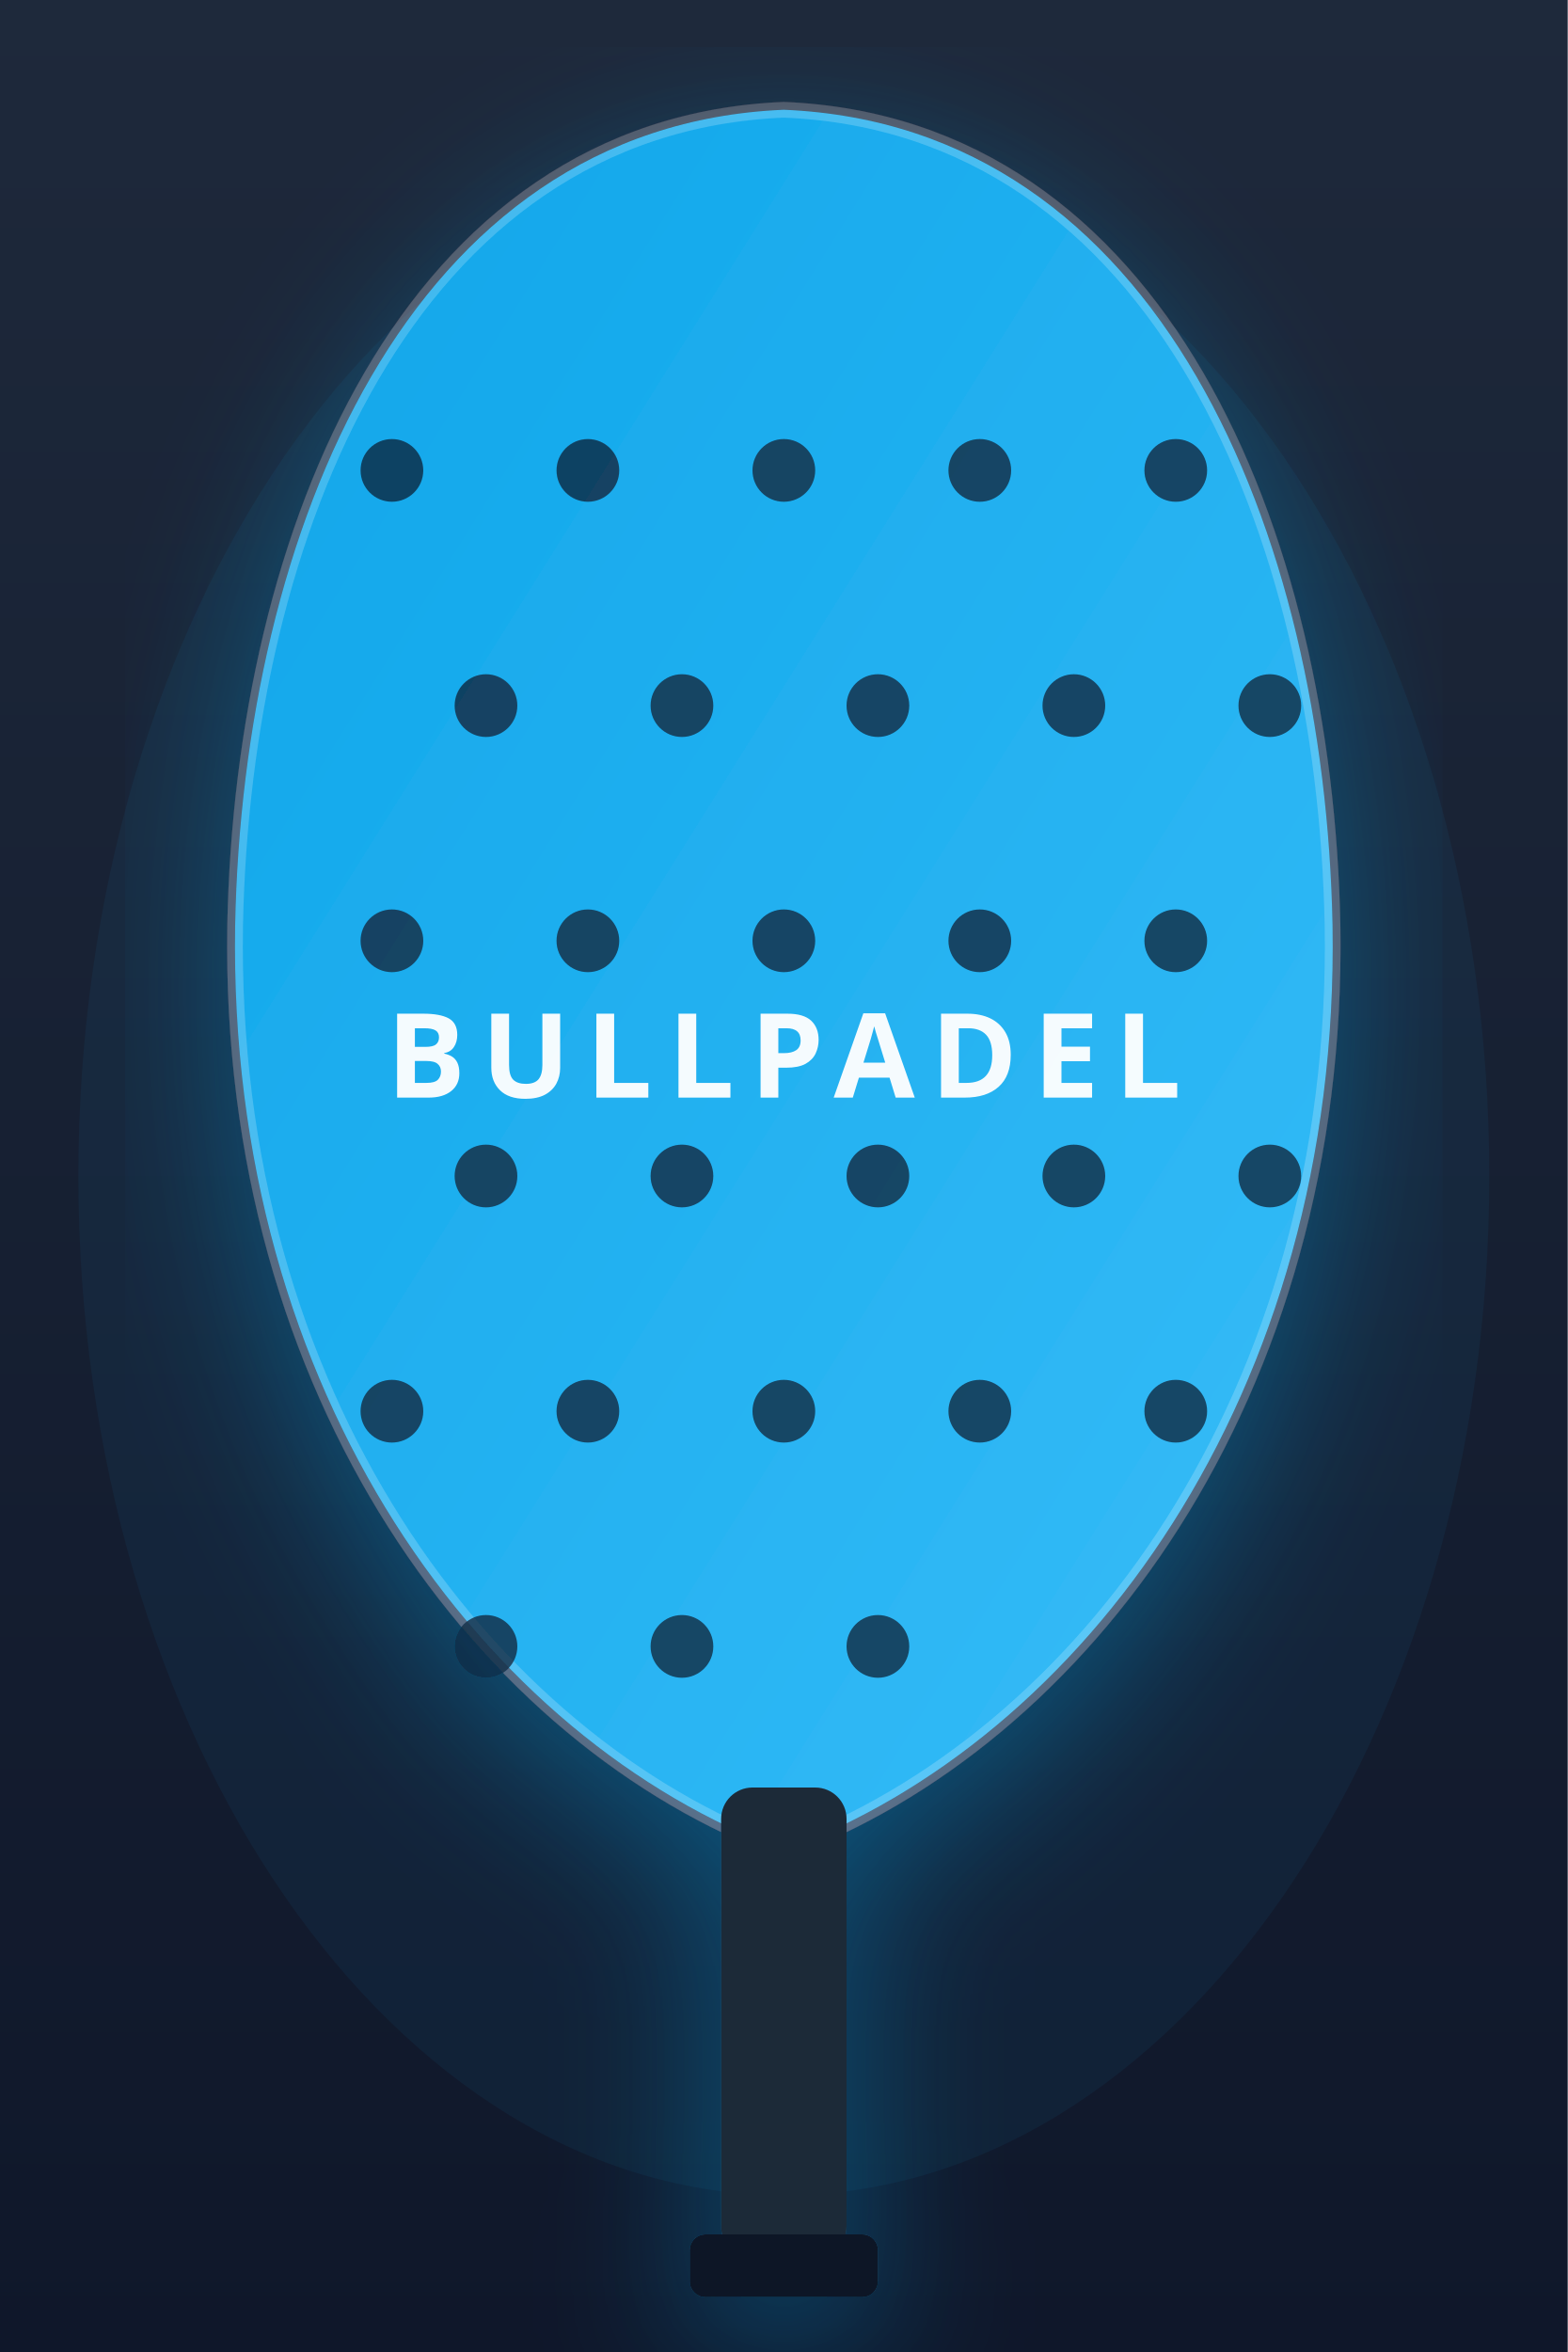
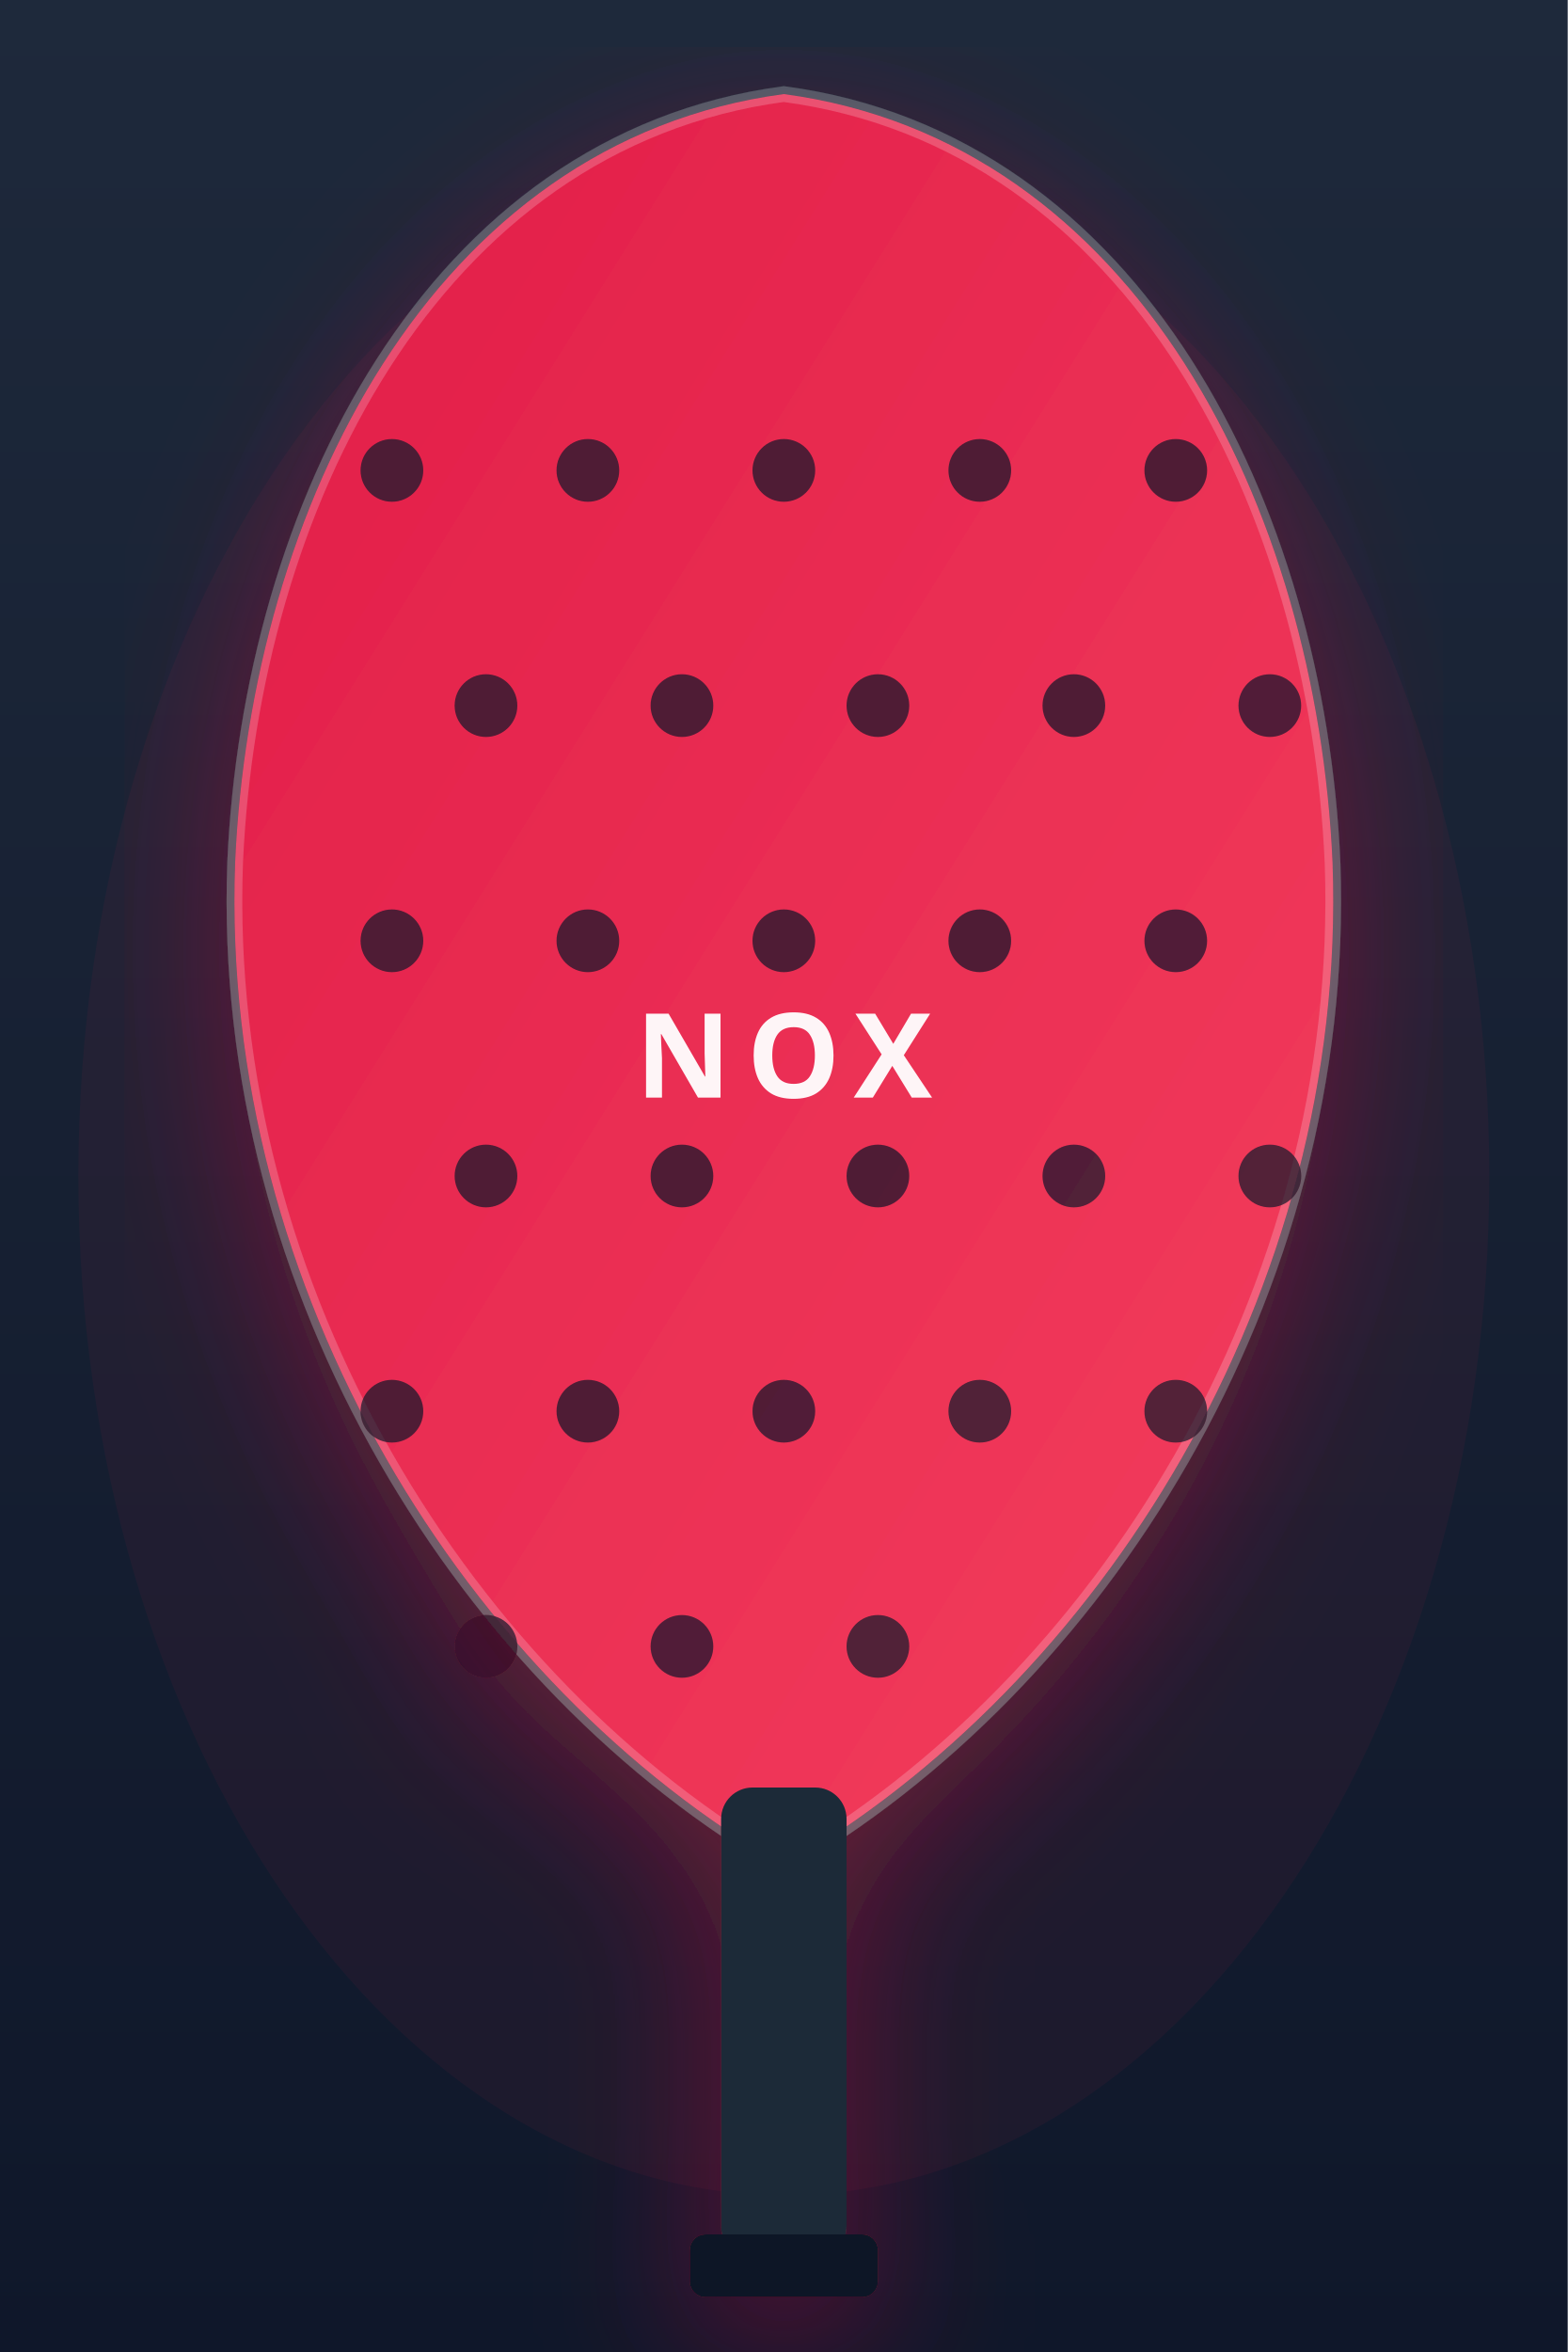
<svg xmlns="http://www.w3.org/2000/svg" viewBox="0 0 200 300" width="400" height="600">
  <defs>
    <linearGradient id="g" x1="0" y1="0" x2="1" y2="1">
-       <stop offset="0%" stop-color="#0ea5e9" />
-       <stop offset="100%" stop-color="#38bdf8" />
+       <stop offset="0%" stop-color="#e11d48" />
+       <stop offset="100%" stop-color="#f43f5e" />
    </linearGradient>
    <linearGradient id="bg" x1="0" y1="0" x2="0" y2="1">
      <stop offset="0%" stop-color="#1e293b" />
      <stop offset="100%" stop-color="#0f172a" />
    </linearGradient>
    <filter id="s">
-       <feDropShadow dx="0" dy="6" stdDeviation="10" flood-color="#0ea5e9" flood-opacity="0.4" />
+       <feDropShadow dx="0" dy="6" stdDeviation="10" flood-color="#e11d48" flood-opacity="0.4" />
    </filter>
  </defs>
  <rect width="200" height="300" fill="url(#bg)" />
-   <ellipse cx="100" cy="150" rx="90" ry="130" fill="#0ea5e9" opacity="0.06" />
+   <ellipse cx="100" cy="150" rx="90" ry="130" fill="#e11d48" opacity="0.06" />
  <g filter="url(#s)">
-     <path d="M100 14 C 52 16, 31 68, 30 118 C 29 178, 62 222, 100 236 C 138 222, 171 178, 170 118 C 169 68, 148 16, 100 14 Z" fill="url(#g)" stroke="rgba(255,255,255,0.2)" stroke-width="2" />
+     <path d="M100 12 C 55 18, 32 65, 30 110 C 28 165, 60 215, 100 238 C 140 215, 172 165, 170 110 C 168 65, 145 18, 100 12 Z" fill="url(#g)" stroke="rgba(255,255,255,0.2)" stroke-width="2" />
    <circle cx="50" cy="60" r="4" fill="rgba(15,23,42,0.7)" />
    <circle cx="75" cy="60" r="4" fill="rgba(15,23,42,0.7)" />
    <circle cx="100" cy="60" r="4" fill="rgba(15,23,42,0.7)" />
    <circle cx="125" cy="60" r="4" fill="rgba(15,23,42,0.7)" />
    <circle cx="150" cy="60" r="4" fill="rgba(15,23,42,0.7)" />
    <circle cx="62" cy="90" r="4" fill="rgba(15,23,42,0.7)" />
    <circle cx="87" cy="90" r="4" fill="rgba(15,23,42,0.7)" />
    <circle cx="112" cy="90" r="4" fill="rgba(15,23,42,0.7)" />
    <circle cx="137" cy="90" r="4" fill="rgba(15,23,42,0.7)" />
    <circle cx="162" cy="90" r="4" fill="rgba(15,23,42,0.7)" />
    <circle cx="50" cy="120" r="4" fill="rgba(15,23,42,0.7)" />
    <circle cx="75" cy="120" r="4" fill="rgba(15,23,42,0.7)" />
    <circle cx="100" cy="120" r="4" fill="rgba(15,23,42,0.7)" />
    <circle cx="125" cy="120" r="4" fill="rgba(15,23,42,0.7)" />
    <circle cx="150" cy="120" r="4" fill="rgba(15,23,42,0.7)" />
    <circle cx="62" cy="150" r="4" fill="rgba(15,23,42,0.7)" />
    <circle cx="87" cy="150" r="4" fill="rgba(15,23,42,0.7)" />
    <circle cx="112" cy="150" r="4" fill="rgba(15,23,42,0.7)" />
    <circle cx="137" cy="150" r="4" fill="rgba(15,23,42,0.7)" />
    <circle cx="162" cy="150" r="4" fill="rgba(15,23,42,0.7)" />
    <circle cx="50" cy="180" r="4" fill="rgba(15,23,42,0.7)" />
    <circle cx="75" cy="180" r="4" fill="rgba(15,23,42,0.7)" />
    <circle cx="100" cy="180" r="4" fill="rgba(15,23,42,0.7)" />
    <circle cx="125" cy="180" r="4" fill="rgba(15,23,42,0.7)" />
    <circle cx="150" cy="180" r="4" fill="rgba(15,23,42,0.7)" />
    <circle cx="62" cy="210" r="4" fill="rgba(15,23,42,0.7)" />
    <circle cx="87" cy="210" r="4" fill="rgba(15,23,42,0.7)" />
    <circle cx="112" cy="210" r="4" fill="rgba(15,23,42,0.7)" />
    <rect x="92" y="228" width="16" height="60" rx="4" fill="#1f2937" />
    <rect x="88" y="285" width="24" height="8" rx="2" fill="#111827" />
  </g>
-   <text x="100" y="140" text-anchor="middle" font-family="system-ui,sans-serif" font-weight="800" font-size="15" fill="#fff" letter-spacing="2" opacity="0.95">BULLPADEL</text>
+   <text x="100" y="140" text-anchor="middle" font-family="system-ui,sans-serif" font-weight="800" font-size="15" fill="#fff" letter-spacing="2" opacity="0.95">NOX</text>
</svg>
